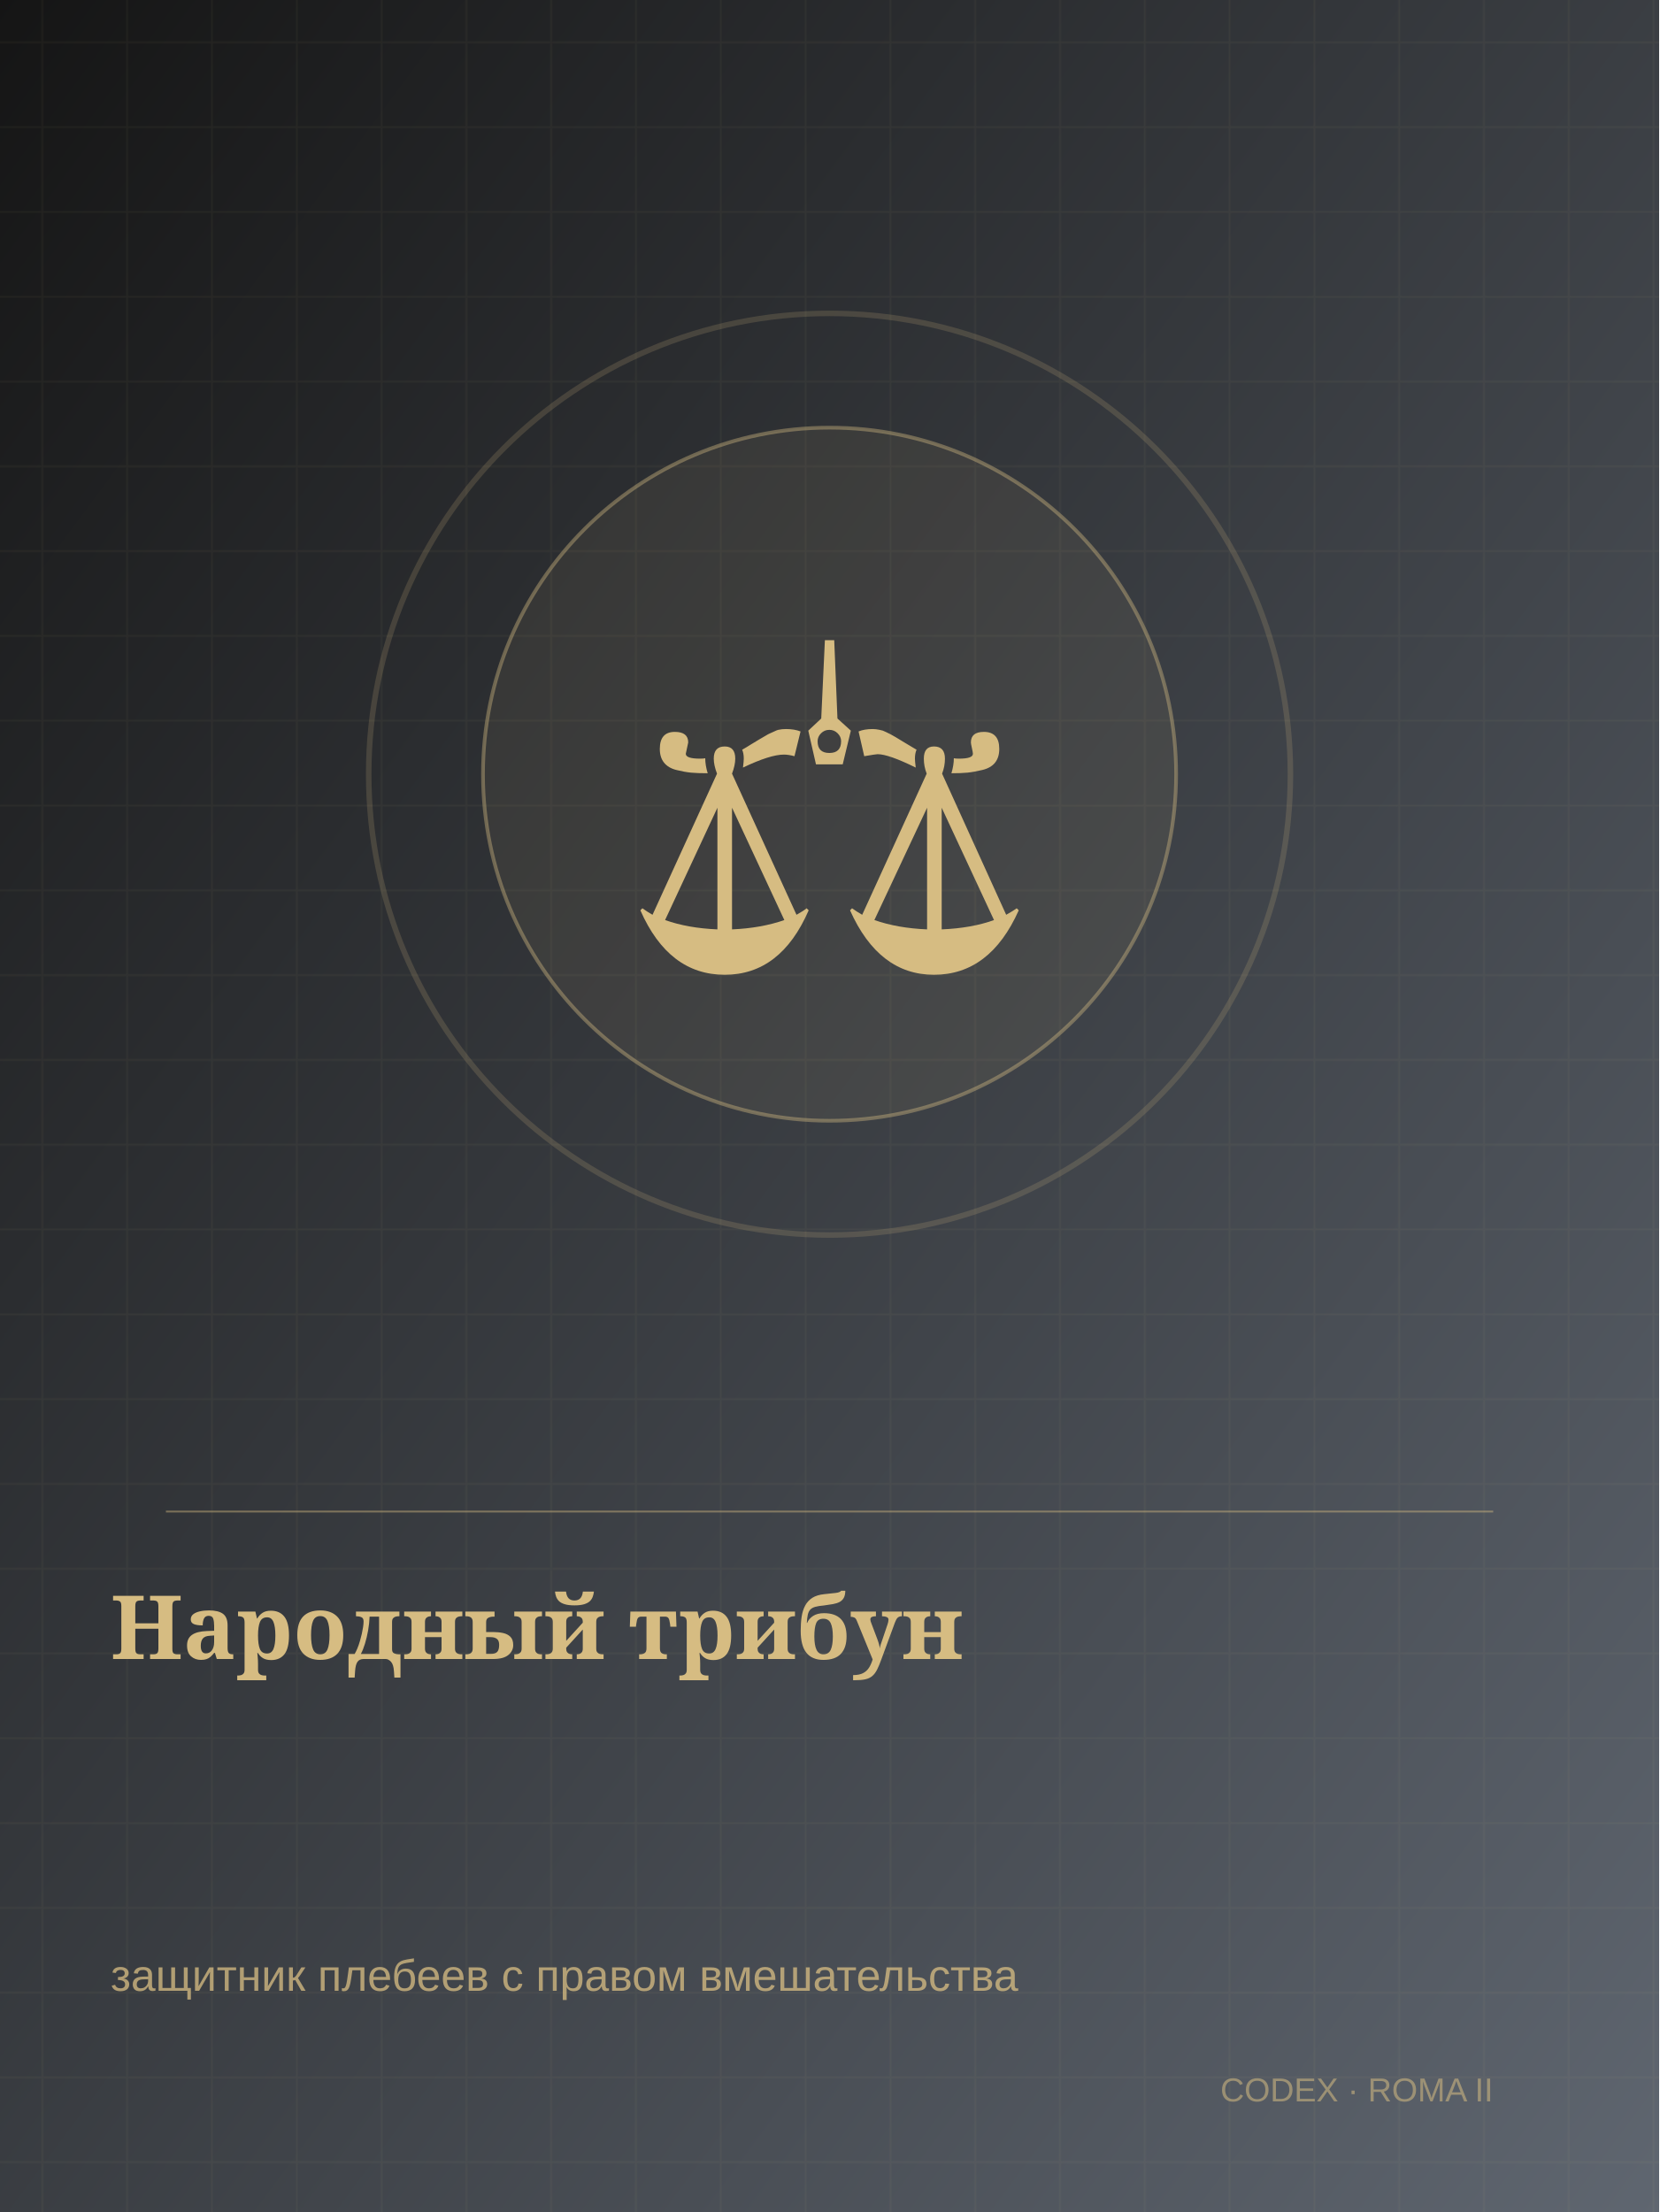
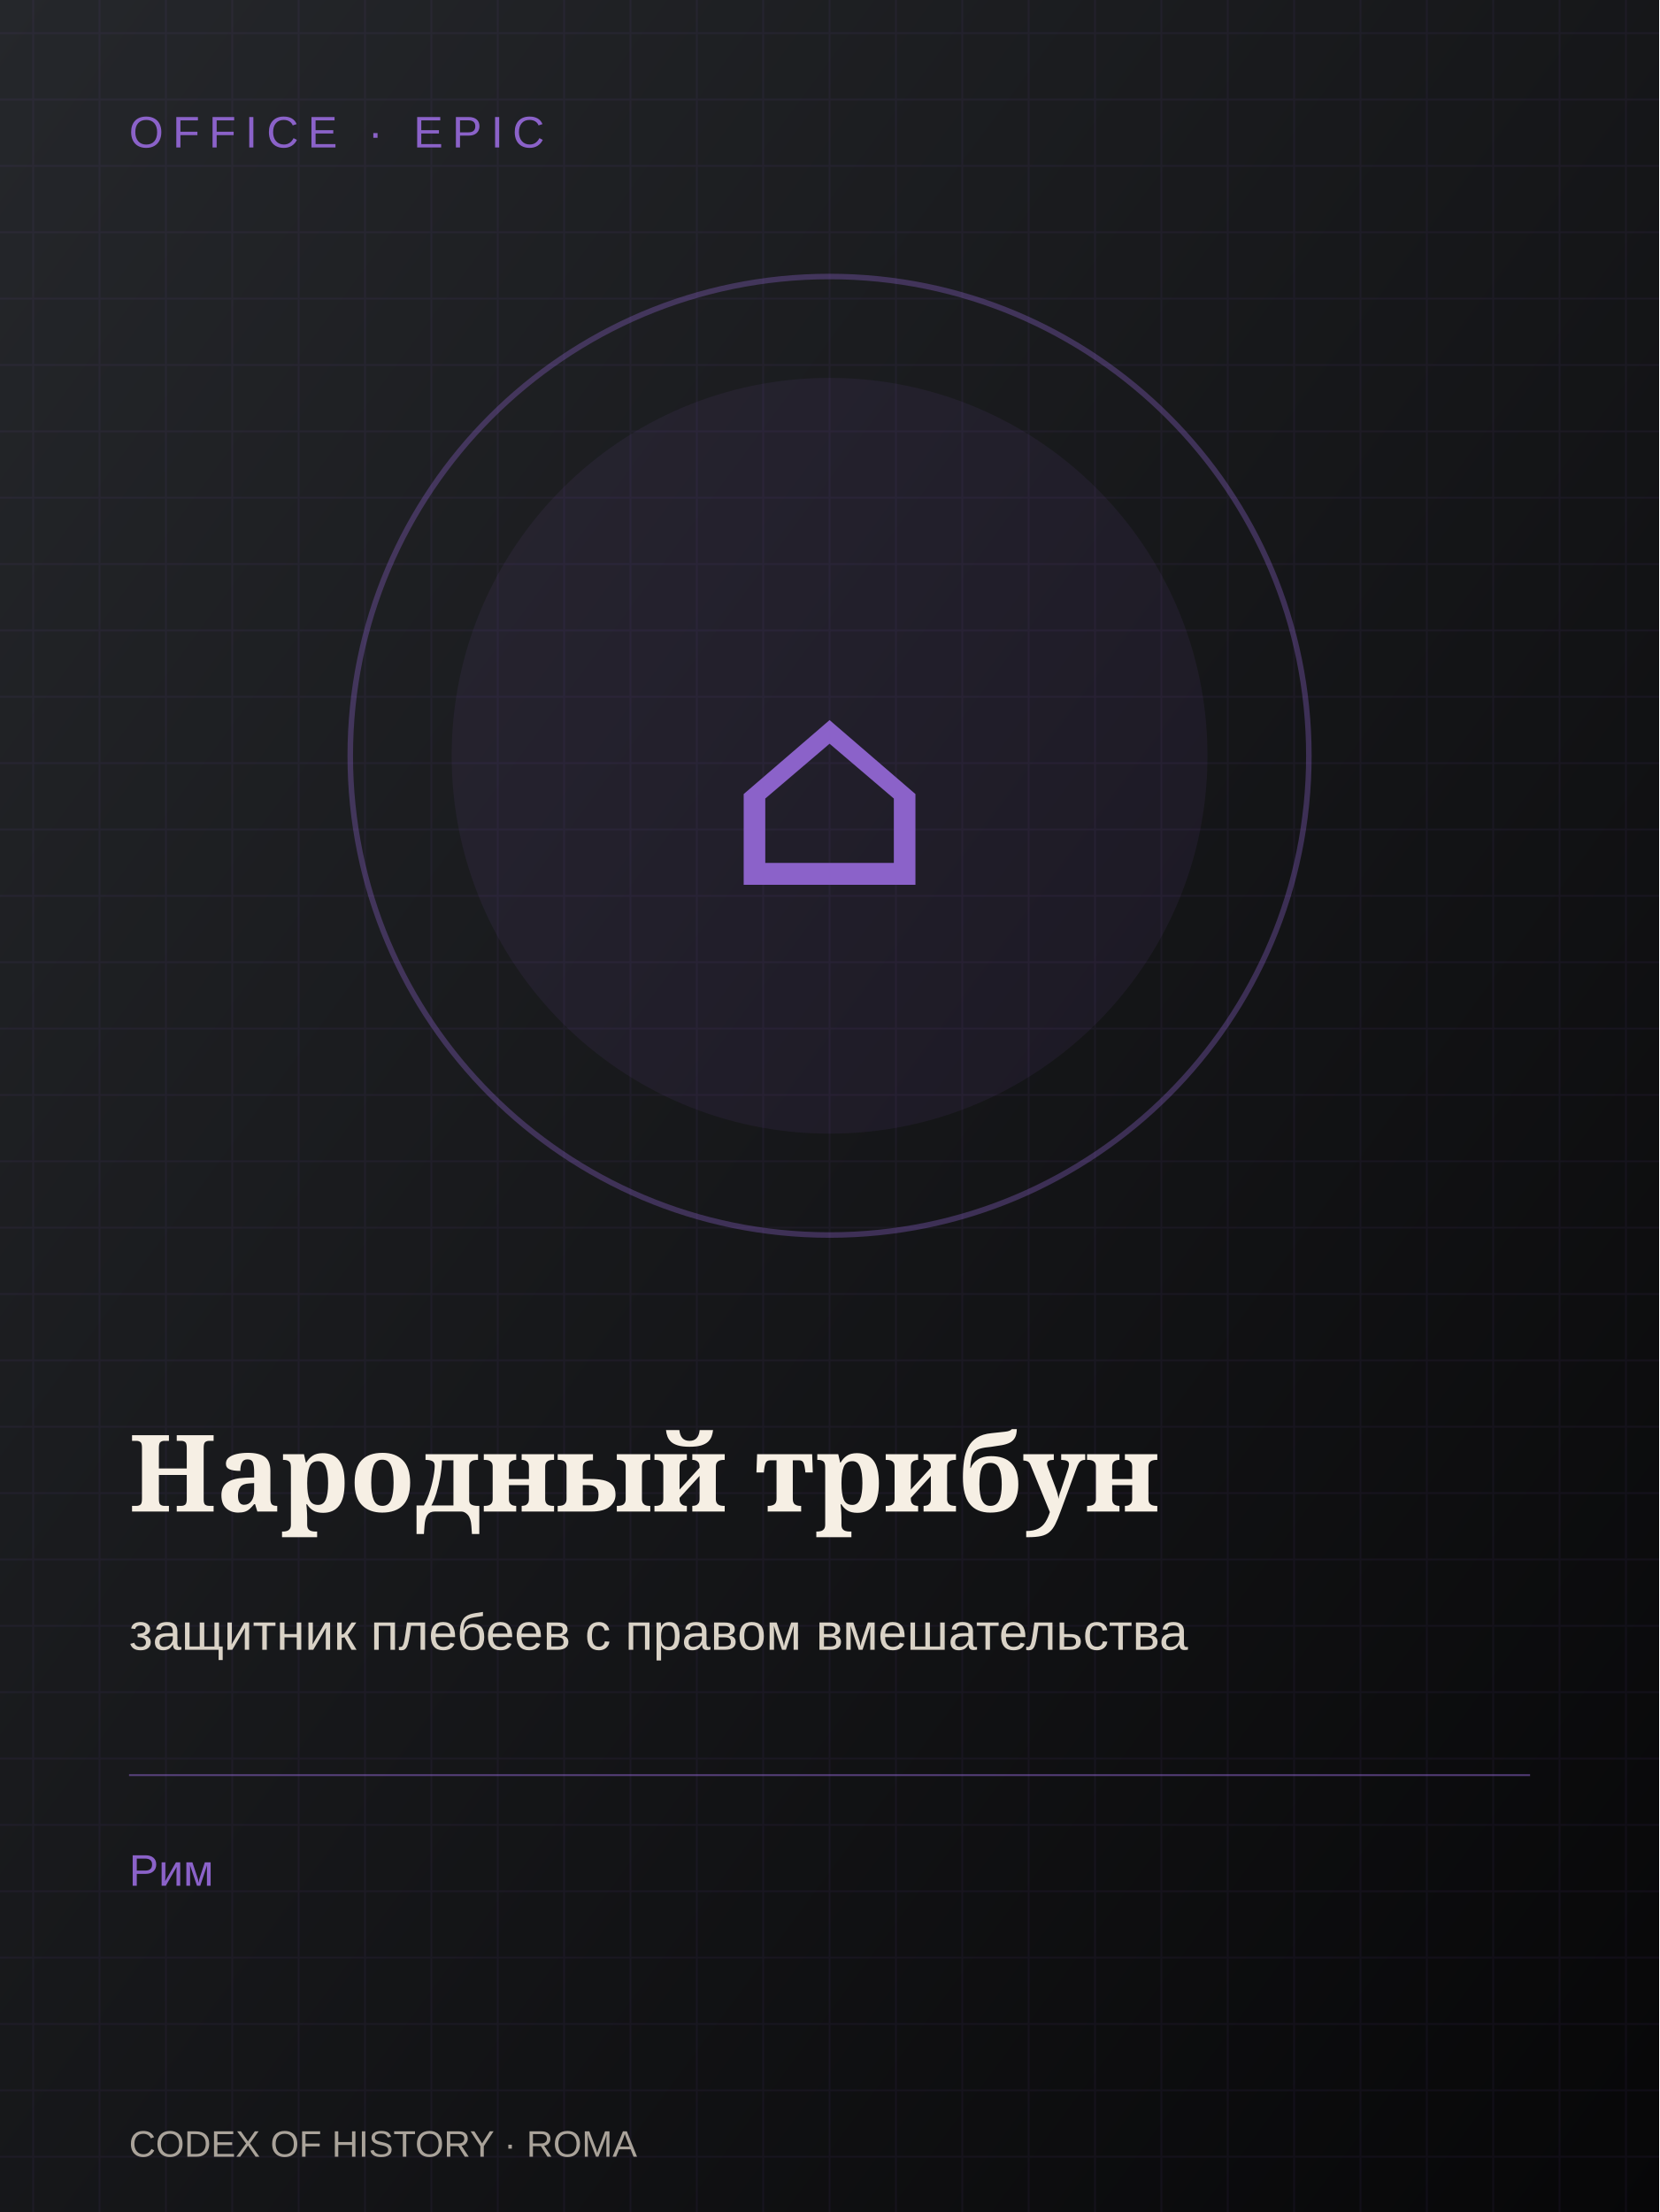
<svg xmlns="http://www.w3.org/2000/svg" width="900" height="1200" viewBox="0 0 900 1200">
  <defs>
-     <linearGradient id="g" x1="0" y1="0" x2="1" y2="1">
-       <stop stop-color="#151515" />
-       <stop offset="1" stop-color="#5f6670" />
+     <linearGradient id="g" x2="1" y2="1">
+       <stop stop-color="#25272b" />
+       <stop offset="1" stop-color="#070708" />
    </linearGradient>
-     <pattern id="p" width="46" height="46" patternUnits="userSpaceOnUse">
-       <path d="M0 23h46M23 0v46" stroke="#d6bc82" stroke-opacity=".05" />
+     <pattern id="p" width="36" height="36" patternUnits="userSpaceOnUse">
+       <path d="M0 18h36M18 0v36" stroke="#8b62c9" stroke-opacity=".07" />
    </pattern>
  </defs>
  <rect width="900" height="1200" fill="url(#g)" />
  <rect width="900" height="1200" fill="url(#p)" />
-   <circle cx="450" cy="420" r="250" fill="none" stroke="#d6bc82" stroke-opacity=".18" stroke-width="3" />
-   <circle cx="450" cy="420" r="188" fill="#d6bc82" fill-opacity=".07" stroke="#d6bc82" stroke-opacity=".4" stroke-width="2" />
-   <text x="450" y="500" text-anchor="middle" font-size="220" fill="#d6bc82" font-family="Georgia,serif">⚖</text>
-   <path d="M90 820H810" stroke="#d6bc82" stroke-opacity=".45" />
-   <text x="60" y="900" font-size="48" font-weight="700" fill="#d6bc82" font-family="Georgia,serif">
-     <tspan x="60" dy="0">Народный трибун</tspan>
-   </text>
-   <text x="60" y="1080" font-size="24" fill="#d6bc82" opacity=".76" font-family="Arial,sans-serif">защитник плебеев с правом вмешательства</text>
-   <text x="810" y="1140" text-anchor="end" font-size="18" fill="#d6bc82" opacity=".55" font-family="Arial,sans-serif">CODEX · ROMA II</text>
+   <circle cx="450" cy="410" r="260" fill="none" stroke="#8b62c9" stroke-opacity=".35" stroke-width="3" />
+   <circle cx="450" cy="410" r="205" fill="#8b62c9" fill-opacity=".08" />
+   <text x="450" y="480" text-anchor="middle" fill="#8b62c9" font-size="150" font-family="Georgia,serif">⌂</text>
+   <text x="70" y="80" fill="#8b62c9" font-size="24" font-family="Arial" letter-spacing="5">OFFICE · EPIC</text>
+   <text x="70" y="820" fill="#f6efe4" font-size="58" font-weight="700" font-family="Georgia,serif">Народный трибун</text>
+   <text x="70" y="895" fill="#d9d2c6" font-size="28" font-family="Arial">защитник плебеев с правом вмешательства</text>
+   <line x1="70" y1="963" x2="830" y2="963" stroke="#8b62c9" stroke-opacity=".55" />
+   <text x="70" y="1023" fill="#8b62c9" font-size="24" font-family="Arial">Рим</text>
+   <text x="70" y="1170" fill="#aaa39a" font-size="20" font-family="Arial">CODEX OF HISTORY · ROMA</text>
</svg>
